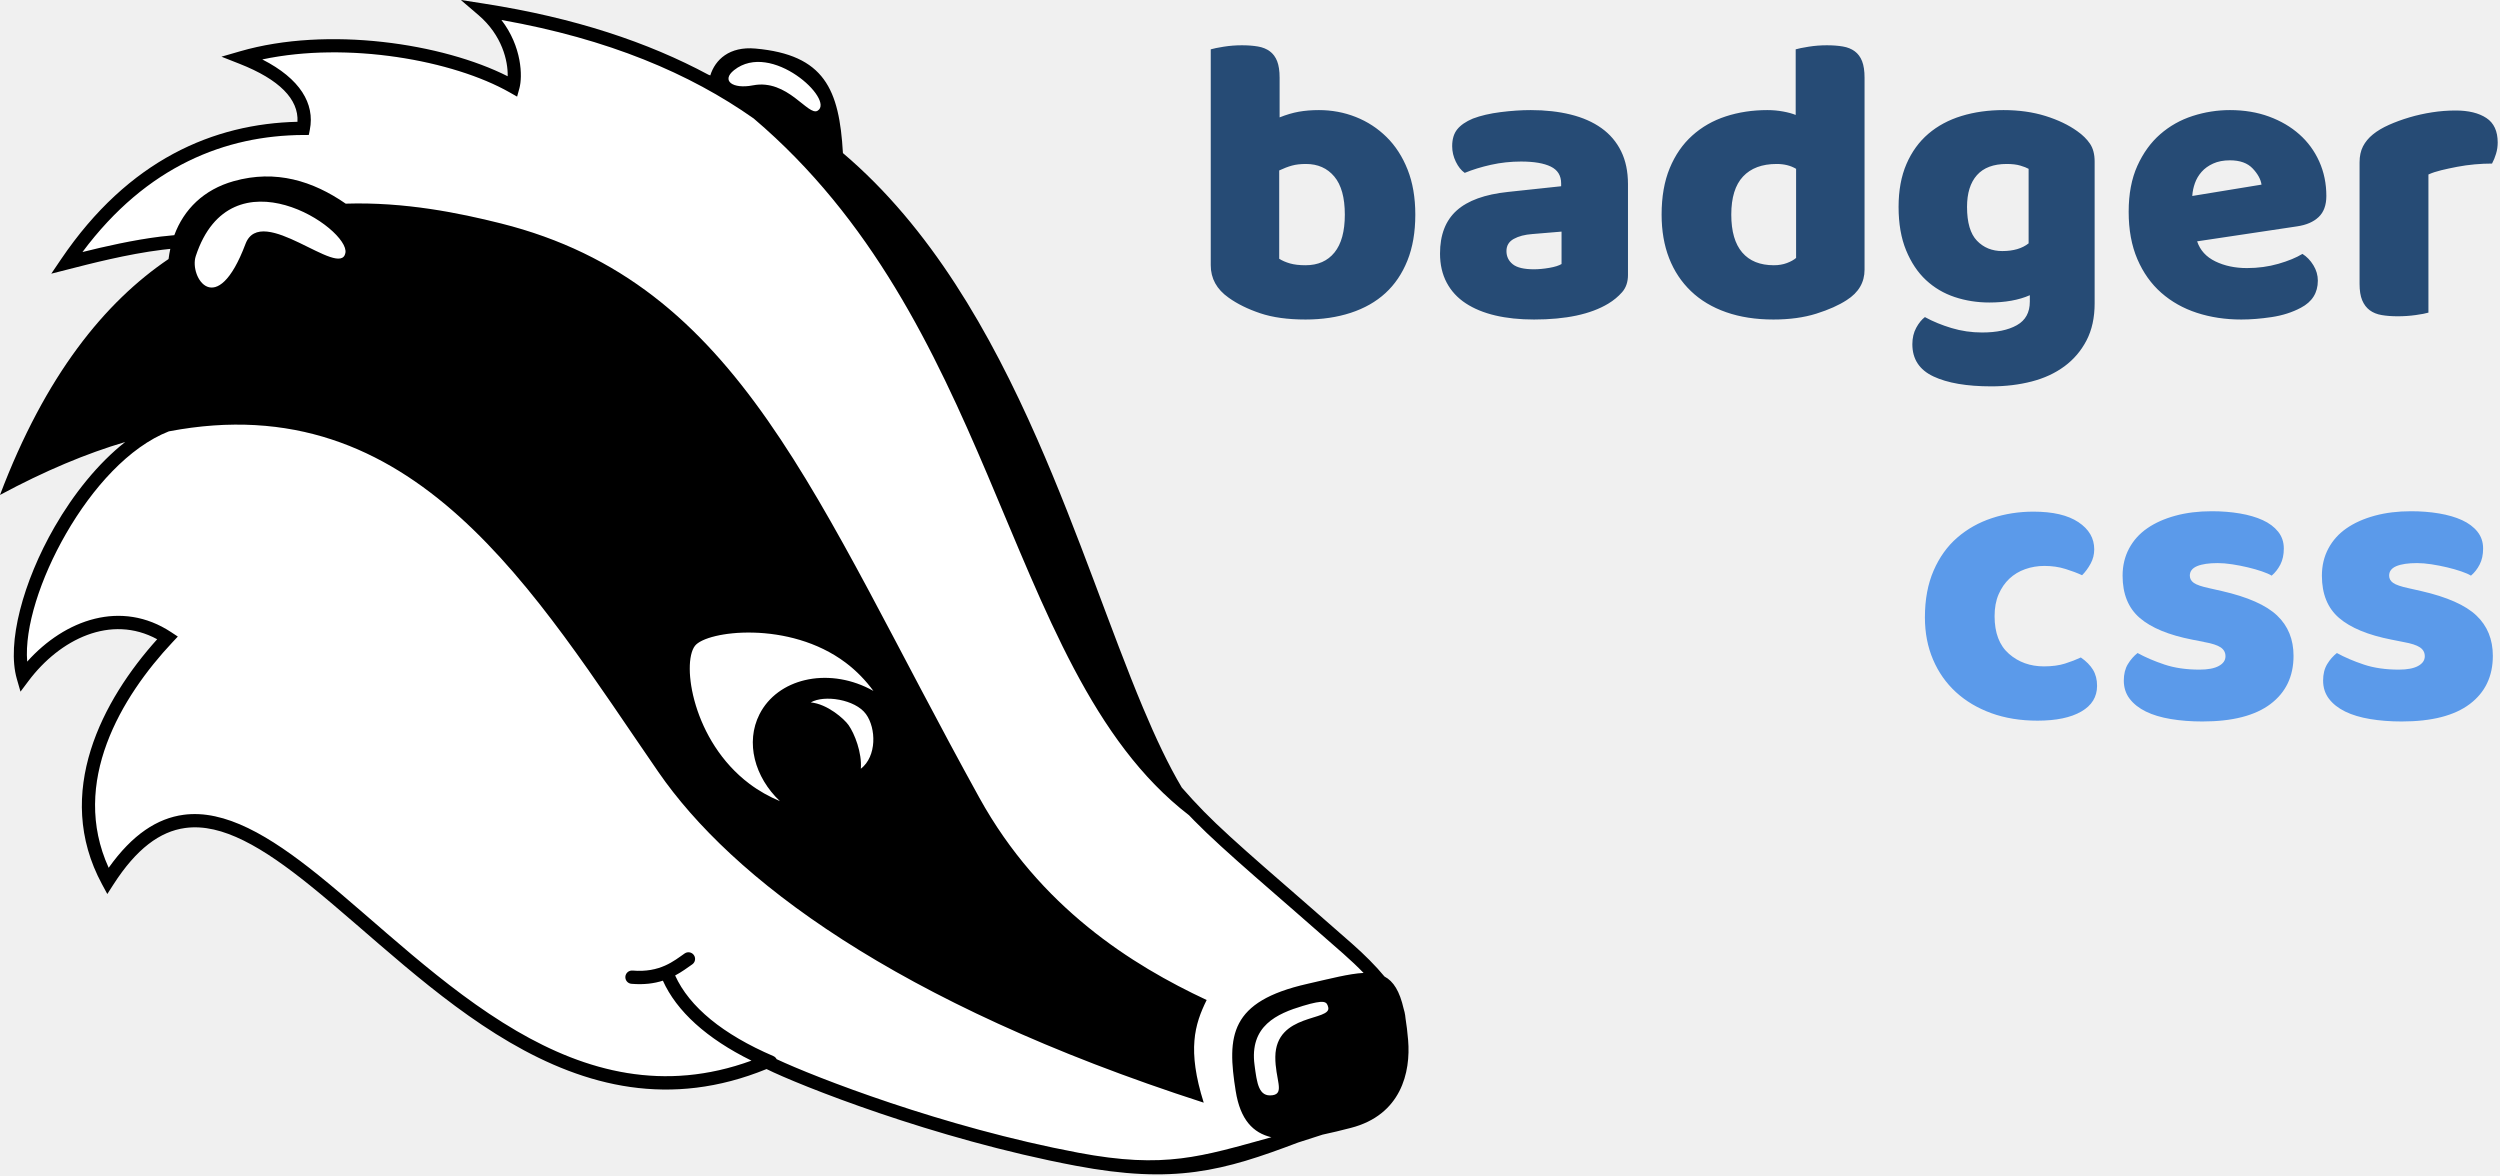
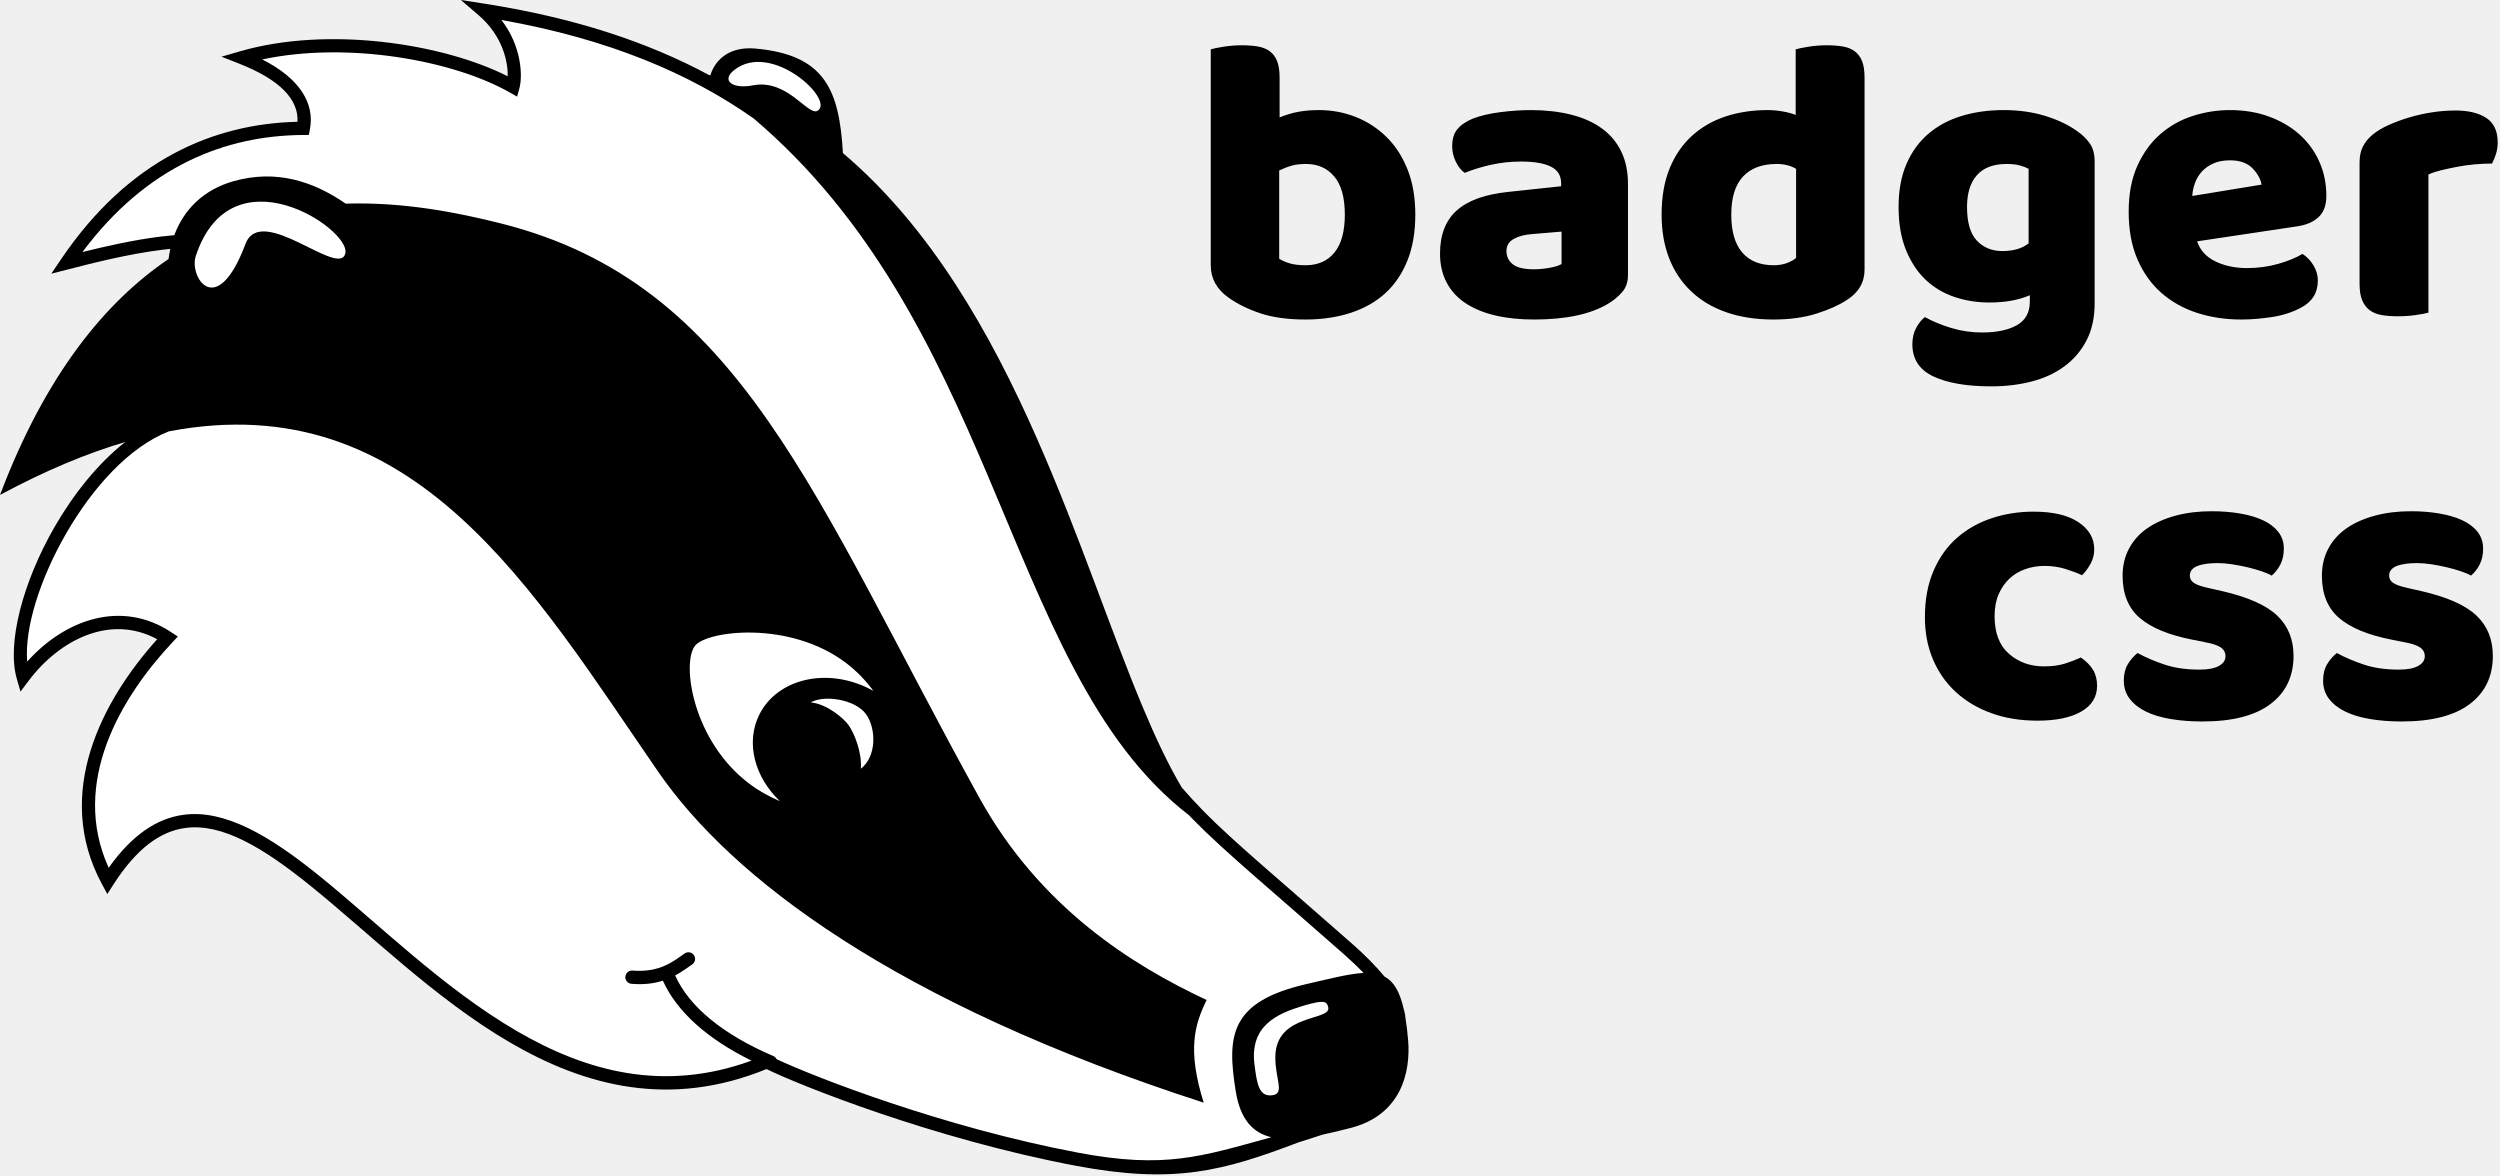
- <svg xmlns="http://www.w3.org/2000/svg" width="100%" height="100%" viewBox="0 0 717 337" version="1.1" xml:space="preserve" style="fill-rule:evenodd;clip-rule:evenodd;stroke-linejoin:round;stroke-miterlimit:2;">
+ <svg xmlns="http://www.w3.org/2000/svg" width="100%" height="100%" viewBox="0 0 717 337" version="1.1" xml:space="preserve" style="fill-rule:evenodd;clip-rule:evenodd;stroke-linejoin:round;stroke-miterlimit:2;" id="badger-css">
  <path id="white" d="M248.362,204.8C251.303,208.841 251.506,216.92 246.886,220.486C247.235,215.811 245.076,210.416 243.385,207.987C242.142,206.2 237.32,201.909 232.525,201.457C236.319,199.212 245.27,200.55 248.362,204.8ZM380.931,288.851C382.012,292.919 365.895,290.457 365.767,303.096C365.703,309.466 368.575,313.608 364.949,314.116C360.977,314.673 360.493,310.692 359.8,305.449C358.316,294.227 366.194,290.723 373.729,288.466C380.03,286.58 380.512,287.273 380.931,288.851ZM250.509,198.166C250.116,197.944 249.715,197.73 249.306,197.524C237.097,191.351 222.986,194.646 217.814,204.876C213.744,212.926 216.415,222.888 223.688,229.775C220.646,228.505 217.677,226.862 214.911,224.779C198.663,212.542 195.441,190.333 199.289,185.248C202.588,180.888 226.299,177.823 242.548,190.06C245.688,192.424 248.324,195.199 250.509,198.166ZM234.492,31.758C231.75,33.423 225.901,22.543 215.941,24.48C210.088,25.619 206.755,23.124 210.523,20.119C221.225,11.585 239.546,28.689 234.492,31.758ZM99.149,58.412C89.72,51.898 79.11,48.569 67.051,51.951C58.397,54.378 52.734,60.065 49.994,67.45C48.707,67.555 47.4,67.691 46.084,67.853C38.149,68.832 29.859,70.741 23.646,72.288C42.126,47.476 64.861,38.817 87.003,38.714L88.566,38.707L88.864,37.173C90.304,29.757 86.13,22.597 75.216,17.044C99.723,11.821 129.948,17.277 146.178,26.501L148.305,27.709L148.955,25.351C149.908,21.892 149.675,13.343 143.798,5.723C174.533,11.177 197.842,21.068 216.166,33.985C250.062,62.777 267.98,100.361 283.213,136.181C299.907,175.44 313.396,212.581 341.026,233.82C341.522,234.342 342.023,234.861 342.528,235.377C350.993,244.039 366.478,256.93 385.23,273.49C387.358,275.369 389.327,277.224 391.08,279.038C386.966,279.245 381.675,280.641 374.911,282.18C352.689,287.237 351.849,297.009 354.41,312.963C355.723,321.141 359.376,324.914 364.644,326.161C344.448,331.711 334.138,335.299 309.216,330.594C270.323,323.25 233.474,308.826 222.734,303.773C222.54,303.387 222.214,303.065 221.786,302.881C207.397,296.693 197.713,288.82 193.624,279.767C195.586,278.724 197.158,277.535 198.531,276.583C199.395,275.985 199.61,274.797 199.011,273.933C198.412,273.069 197.225,272.854 196.361,273.453C193.368,275.527 189.319,279.035 181.419,278.358C180.371,278.268 179.448,279.046 179.359,280.093C179.269,281.14 180.046,282.063 181.094,282.153C184.73,282.464 187.673,282.036 190.117,281.255C194.043,289.991 202.664,297.858 215.527,304.192C190.321,313.397 168.064,307.288 148.128,295.655C126.82,283.221 108.129,264.526 91.308,250.982C77.307,239.708 64.463,232.065 52.581,233.695C45.172,234.711 38.017,239.243 31.166,248.886C20.017,224.385 34.815,199.803 49.449,184.213L50.995,182.566L49.11,181.321C34.813,171.879 18.601,177.687 7.799,189.755C6.995,180.056 11.532,165.892 18.973,152.99C26.481,139.972 37,128.18 48.427,123.711C118.961,110.252 153.156,169.713 188.827,221.409C209.775,251.767 256.49,287.586 345.223,316.241C340.436,301.054 342.628,293.783 346.067,286.802C324.7,276.815 298.269,260.277 280.877,228.797C233.283,142.653 212.43,81.347 143.665,64.082C131.685,61.074 116.053,57.87 99.149,58.412ZM99.066,72.542C97.614,80.151 74.887,58.073 70.407,69.969C62.107,92.007 54.173,79.428 56.142,73.447C66.246,42.754 100.4,65.551 99.066,72.542Z" style="fill:white;" />
  <path id="black" d="M48.845,71.376C48.085,71.452 47.319,71.538 46.55,71.633C36.384,72.888 25.625,75.704 19.567,77.251L14.706,78.493L17.519,74.338C36.933,45.669 61.411,35.483 85.316,34.929C85.679,28.465 80.142,22.804 68.715,18.305L63.513,16.258L68.883,14.704C94.004,7.433 126.953,12.429 145.602,21.872C145.715,17.476 143.99,10.119 137.262,4.358L132.173,0L138.793,1.03C164.858,5.083 185.888,12.137 203.193,21.438C203.366,21.5 203.539,21.563 203.712,21.626C205.114,17.121 209.176,13.252 216.656,13.924C236.466,15.704 240.708,25.62 241.751,43.904C266.891,65.236 284.026,95.363 297.467,125.916C309.511,153.29 318.589,181.001 327.822,202.999C331.443,211.626 335.086,219.374 338.942,225.872C340.965,228.196 343.066,230.479 345.252,232.715C353.685,241.344 369.071,254.139 387.751,270.635C391.391,273.849 394.564,277.022 397.067,280.061C399.65,281.424 401.411,284.251 402.569,289.316C402.766,289.952 402.91,290.575 403,291.183C403.044,291.476 403.078,291.773 403.104,292.073C403.406,293.909 403.652,295.979 403.849,298.307C404.631,307.557 401.813,319.773 387.422,323.48C384.617,324.202 381.912,324.872 379.338,325.409C375.566,326.623 372.295,327.675 372.296,327.675C350.779,335.844 336.841,339.686 308.509,334.336C267.627,326.617 228.986,311.137 219.844,306.606C192.192,317.895 167.885,311.593 146.209,298.945C124.732,286.413 105.872,267.6 88.919,253.949C82.285,248.607 75.954,244.066 69.867,241.062C64.049,238.191 58.481,236.73 53.099,237.468C45.892,238.456 39.128,243.397 32.519,253.689L30.774,256.406L29.24,253.565C15.116,227.399 29.491,200.652 45.081,183.337C31.813,176.104 17.177,183.299 8.174,195.3L5.878,198.362L4.821,194.683C1.901,184.524 6.568,166.875 15.674,151.087C21.122,141.64 28.135,132.887 35.912,126.766C24.827,130.039 12.898,135.014 0,141.953C13.007,107.592 30.082,86.63 48.343,74.289C48.468,73.299 48.636,72.327 48.845,71.376ZM248.362,204.8C245.27,200.55 236.319,199.212 232.525,201.457C237.32,201.909 242.142,206.2 243.385,207.987C245.076,210.416 247.235,215.811 246.886,220.486C251.506,216.92 251.303,208.841 248.362,204.8ZM380.931,288.851C380.512,287.273 380.03,286.58 373.729,288.466C366.194,290.723 358.316,294.227 359.8,305.449C360.493,310.692 360.977,314.673 364.949,314.116C368.575,313.608 365.703,309.466 365.767,303.096C365.895,290.457 382.012,292.919 380.931,288.851ZM250.509,198.166C248.324,195.199 245.688,192.424 242.548,190.06C226.299,177.823 202.588,180.888 199.289,185.248C195.441,190.333 198.663,212.542 214.911,224.779C217.677,226.862 220.646,228.505 223.688,229.775C216.415,222.888 213.744,212.926 217.814,204.876C222.986,194.646 237.097,191.351 249.306,197.524C249.715,197.73 250.116,197.944 250.509,198.166ZM234.492,31.758C239.546,28.689 221.225,11.585 210.523,20.119C206.755,23.124 210.088,25.619 215.941,24.48C225.901,22.543 231.75,33.423 234.492,31.758ZM99.149,58.412C116.053,57.87 131.685,61.074 143.665,64.082C212.43,81.347 233.283,142.653 280.877,228.797C298.269,260.277 324.7,276.815 346.067,286.802C342.628,293.783 340.436,301.054 345.223,316.241C256.49,287.586 209.775,251.767 188.827,221.409C153.156,169.713 118.961,110.252 48.427,123.711C37,128.18 26.481,139.972 18.973,152.99C11.532,165.892 6.995,180.056 7.799,189.755C18.601,177.687 34.813,171.879 49.11,181.321L50.995,182.566L49.449,184.213C34.815,199.803 20.017,224.385 31.166,248.886C38.017,239.243 45.172,234.711 52.581,233.695C64.463,232.065 77.307,239.708 91.308,250.982C108.129,264.526 126.82,283.221 148.128,295.655C168.064,307.288 190.321,313.397 215.527,304.192C202.664,297.858 194.043,289.991 190.117,281.255C187.673,282.036 184.73,282.464 181.094,282.153C180.046,282.063 179.269,281.14 179.359,280.093C179.448,279.046 180.371,278.268 181.419,278.358C189.319,279.035 193.368,275.527 196.361,273.453C197.225,272.854 198.412,273.069 199.011,273.933C199.61,274.797 199.395,275.985 198.531,276.583C197.158,277.535 195.586,278.724 193.624,279.767C197.713,288.82 207.397,296.693 221.786,302.881C222.214,303.065 222.54,303.387 222.734,303.773C233.474,308.826 270.323,323.25 309.216,330.594C334.138,335.299 344.448,331.711 364.644,326.161C359.376,324.914 355.723,321.141 354.41,312.963C351.849,297.009 352.689,287.237 374.911,282.18C381.675,280.641 386.966,279.245 391.08,279.038C389.327,277.224 387.358,275.369 385.23,273.49C366.478,256.93 350.993,244.039 342.528,235.377C342.023,234.861 341.522,234.342 341.026,233.82C313.396,212.581 299.907,175.44 283.213,136.181C267.98,100.361 250.062,62.777 216.166,33.985C197.842,21.068 174.533,11.177 143.798,5.723C149.675,13.343 149.908,21.892 148.955,25.351L148.305,27.709L146.178,26.501C129.948,17.277 99.723,11.821 75.216,17.044C86.13,22.597 90.304,29.757 88.864,37.173L88.566,38.707L87.003,38.714C64.861,38.817 42.126,47.476 23.646,72.288C29.859,70.741 38.149,68.832 46.084,67.853C47.4,67.691 48.707,67.555 49.994,67.45C52.734,60.065 58.397,54.378 67.051,51.951C79.11,48.569 89.72,51.898 99.149,58.412ZM99.066,72.542C100.4,65.551 66.246,42.754 56.142,73.447C54.173,79.428 62.107,92.007 70.407,69.969C74.887,58.073 97.614,80.151 99.066,72.542Z" />
-   <path id="badger" d="M347.242,14.148C348.016,13.915 349.256,13.664 350.96,13.392C352.664,13.121 354.406,12.986 356.188,12.986C357.892,12.986 359.421,13.102 360.777,13.334C362.132,13.567 363.274,14.031 364.204,14.729C365.133,15.426 365.83,16.374 366.295,17.575C366.76,18.775 366.992,20.344 366.992,22.28L366.992,33.666C368.928,32.891 370.768,32.349 372.511,32.039C374.253,31.729 376.17,31.574 378.261,31.574C381.979,31.574 385.503,32.233 388.834,33.549C392.164,34.866 395.107,36.783 397.663,39.3C400.219,41.817 402.233,44.935 403.704,48.653C405.176,52.37 405.912,56.669 405.912,61.548C405.912,66.583 405.157,70.978 403.646,74.735C402.136,78.491 400.025,81.608 397.315,84.087C394.604,86.565 391.293,88.444 387.381,89.722C383.47,90.999 379.152,91.638 374.428,91.638C369.316,91.638 364.978,91.038 361.416,89.838C357.853,88.637 354.832,87.146 352.354,85.365C348.946,82.964 347.242,79.866 347.242,76.071L347.242,14.148ZM374.428,76.071C377.99,76.071 380.759,74.851 382.734,72.411C384.709,69.971 385.697,66.35 385.697,61.548C385.697,56.669 384.69,53.029 382.676,50.628C380.662,48.227 377.952,47.026 374.544,47.026C372.995,47.026 371.659,47.181 370.536,47.491C369.413,47.801 368.193,48.265 366.876,48.885L366.876,74.212C367.728,74.754 368.754,75.199 369.955,75.548C371.155,75.896 372.646,76.071 374.428,76.071ZM439.023,31.574C443.205,31.574 447.02,32 450.466,32.852C453.913,33.704 456.856,35.002 459.296,36.744C461.735,38.487 463.614,40.694 464.93,43.366C466.247,46.039 466.905,49.195 466.905,52.835L466.905,78.859C466.905,80.873 466.344,82.518 465.221,83.796C464.098,85.074 462.762,86.178 461.213,87.108C456.178,90.128 449.091,91.638 439.952,91.638C435.847,91.638 432.149,91.251 428.857,90.477C425.565,89.702 422.738,88.54 420.376,86.991C418.014,85.442 416.194,83.467 414.916,81.066C413.638,78.665 412.999,75.877 412.999,72.701C412.999,67.357 414.586,63.252 417.762,60.387C420.938,57.521 425.856,55.739 432.517,55.042L447.736,53.416L447.736,52.603C447.736,50.356 446.748,48.749 444.773,47.781C442.798,46.813 439.952,46.329 436.234,46.329C433.291,46.329 430.425,46.639 427.637,47.258C424.849,47.878 422.332,48.653 420.086,49.582C419.079,48.885 418.227,47.82 417.53,46.387C416.833,44.954 416.484,43.463 416.484,41.914C416.484,39.9 416.968,38.293 417.936,37.093C418.904,35.892 420.395,34.866 422.409,34.014C424.655,33.162 427.308,32.542 430.367,32.155C433.427,31.768 436.312,31.574 439.023,31.574ZM439.952,77.232C441.269,77.232 442.721,77.097 444.309,76.826C445.896,76.555 447.078,76.187 447.852,75.722L447.852,66.428L439.487,67.125C437.319,67.28 435.537,67.744 434.143,68.519C432.749,69.294 432.052,70.455 432.052,72.004C432.052,73.553 432.652,74.812 433.853,75.78C435.053,76.748 437.086,77.232 439.952,77.232ZM476.548,61.548C476.548,56.436 477.323,52.002 478.872,48.246C480.421,44.489 482.57,41.372 485.32,38.894C488.069,36.415 491.283,34.576 494.962,33.375C498.641,32.175 502.611,31.574 506.871,31.574C508.42,31.574 509.93,31.71 511.402,31.981C512.873,32.252 514.074,32.581 515.003,32.968L515.003,14.148C515.778,13.915 517.017,13.664 518.721,13.392C520.425,13.121 522.167,12.986 523.949,12.986C525.653,12.986 527.182,13.102 528.538,13.334C529.893,13.567 531.036,14.031 531.965,14.729C532.895,15.426 533.592,16.374 534.056,17.575C534.521,18.775 534.753,20.344 534.753,22.28L534.753,77.349C534.753,80.989 533.049,83.893 529.642,86.062C527.395,87.533 524.491,88.831 520.928,89.954C517.365,91.077 513.26,91.638 508.613,91.638C503.579,91.638 499.067,90.941 495.079,89.547C491.09,88.153 487.721,86.139 484.971,83.506C482.222,80.873 480.13,77.716 478.697,74.037C477.265,70.358 476.548,66.195 476.548,61.548ZM509.543,47.026C505.36,47.026 502.146,48.227 499.9,50.628C497.654,53.029 496.531,56.669 496.531,61.548C496.531,66.35 497.576,69.971 499.668,72.411C501.759,74.851 504.779,76.071 508.73,76.071C510.124,76.071 511.382,75.858 512.505,75.432C513.628,75.006 514.5,74.522 515.119,73.979L515.119,48.42C513.57,47.491 511.711,47.026 509.543,47.026ZM574.603,31.574C579.017,31.574 583.025,32.136 586.627,33.259C590.228,34.382 593.268,35.834 595.747,37.616C597.296,38.7 598.516,39.9 599.407,41.217C600.297,42.534 600.743,44.238 600.743,46.329L600.743,86.991C600.743,91.096 599.968,94.64 598.419,97.622C596.87,100.604 594.759,103.082 592.087,105.057C589.415,107.032 586.278,108.484 582.677,109.414C579.075,110.343 575.222,110.808 571.117,110.808C564.069,110.808 558.531,109.859 554.504,107.961C550.476,106.064 548.462,102.985 548.462,98.725C548.462,96.944 548.83,95.376 549.566,94.02C550.302,92.665 551.135,91.638 552.064,90.941C554.31,92.181 556.847,93.226 559.674,94.078C562.501,94.93 565.424,95.356 568.445,95.356C572.627,95.356 575.958,94.659 578.436,93.265C580.915,91.871 582.154,89.625 582.154,86.527L582.154,84.668C578.979,86.062 575.106,86.759 570.536,86.759C567.051,86.759 563.74,86.236 560.603,85.191C557.466,84.145 554.717,82.518 552.354,80.311C549.992,78.104 548.095,75.257 546.662,71.772C545.229,68.287 544.512,64.143 544.512,59.341C544.512,54.616 545.268,50.511 546.778,47.026C548.288,43.541 550.379,40.656 553.051,38.371C555.724,36.086 558.899,34.382 562.578,33.259C566.257,32.136 570.265,31.574 574.603,31.574ZM581.806,48.42C581.263,48.11 580.47,47.801 579.424,47.491C578.378,47.181 577.081,47.026 575.532,47.026C571.737,47.026 568.89,48.091 566.993,50.221C565.095,52.351 564.146,55.391 564.146,59.341C564.146,63.833 565.095,67.067 566.993,69.042C568.89,71.017 571.311,72.004 574.254,72.004C577.43,72.004 579.947,71.269 581.806,69.797L581.806,48.42ZM642.799,91.638C638.229,91.638 633.989,90.999 630.078,89.722C626.166,88.444 622.758,86.527 619.854,83.971C616.949,81.415 614.665,78.201 612.999,74.328C611.334,70.455 610.502,65.924 610.502,60.735C610.502,55.623 611.334,51.228 612.999,47.549C614.665,43.87 616.853,40.849 619.563,38.487C622.274,36.125 625.372,34.382 628.858,33.259C632.343,32.136 635.906,31.574 639.546,31.574C643.651,31.574 647.388,32.194 650.757,33.433C654.126,34.672 657.031,36.376 659.471,38.545C661.91,40.714 663.808,43.308 665.163,46.329C666.519,49.35 667.197,52.641 667.197,56.204C667.197,58.837 666.461,60.851 664.989,62.245C663.518,63.64 661.465,64.53 658.832,64.917L630.136,69.216C630.988,71.772 632.73,73.689 635.364,74.967C637.997,76.245 641.018,76.884 644.426,76.884C647.601,76.884 650.602,76.477 653.429,75.664C656.256,74.851 658.561,73.902 660.342,72.818C661.581,73.592 662.627,74.676 663.479,76.071C664.331,77.465 664.757,78.936 664.757,80.485C664.757,83.971 663.13,86.565 659.877,88.269C657.399,89.586 654.611,90.477 651.512,90.941C648.414,91.406 645.51,91.638 642.799,91.638ZM639.546,45.98C637.687,45.98 636.08,46.29 634.725,46.91C633.369,47.529 632.266,48.323 631.414,49.292C630.562,50.26 629.923,51.344 629.497,52.545C629.071,53.745 628.819,54.965 628.742,56.204L648.608,52.951C648.376,51.402 647.524,49.853 646.052,48.304C644.581,46.755 642.412,45.98 639.546,45.98ZM696.473,89.663C695.699,89.896 694.479,90.128 692.814,90.36C691.149,90.593 689.425,90.709 687.644,90.709C685.94,90.709 684.41,90.593 683.055,90.36C681.699,90.128 680.557,89.663 679.628,88.966C678.698,88.269 677.982,87.321 677.478,86.12C676.975,84.919 676.723,83.351 676.723,81.415L676.723,46.561C676.723,44.78 677.052,43.25 677.711,41.972C678.369,40.694 679.318,39.552 680.557,38.545C681.796,37.538 683.326,36.628 685.146,35.815C686.966,35.002 688.922,34.285 691.013,33.666C693.104,33.046 695.273,32.562 697.519,32.213C699.765,31.865 702.011,31.691 704.257,31.691C707.975,31.691 710.918,32.407 713.087,33.84C715.256,35.273 716.34,37.616 716.34,40.869C716.34,41.953 716.185,43.018 715.875,44.063C715.565,45.109 715.178,46.058 714.713,46.91C713.087,46.91 711.422,46.987 709.718,47.142C708.014,47.297 706.349,47.529 704.722,47.839C703.096,48.149 701.566,48.478 700.133,48.827C698.7,49.175 697.48,49.582 696.473,50.047L696.473,89.663Z" fill="#264B75" />
-   <path class="css" d="M586.337,162.306C584.4,162.306 582.561,162.616 580.818,163.236C579.075,163.855 577.565,164.765 576.287,165.966C575.009,167.166 573.983,168.657 573.208,170.439C572.434,172.22 572.047,174.311 572.047,176.712C572.047,181.514 573.421,185.116 576.171,187.517C578.92,189.918 582.27,191.119 586.22,191.119C588.544,191.119 590.558,190.847 592.262,190.305C593.966,189.763 595.476,189.182 596.793,188.563C598.342,189.647 599.503,190.828 600.278,192.106C601.052,193.384 601.44,194.914 601.44,196.695C601.44,199.871 599.929,202.33 596.909,204.072C593.888,205.815 589.706,206.686 584.361,206.686C579.482,206.686 575.067,205.97 571.117,204.537C567.167,203.104 563.779,201.09 560.952,198.496C558.125,195.901 555.937,192.784 554.388,189.143C552.838,185.503 552.064,181.476 552.064,177.061C552.064,171.949 552.897,167.476 554.562,163.642C556.227,159.809 558.492,156.652 561.358,154.174C564.224,151.695 567.535,149.837 571.291,148.597C575.048,147.358 579.017,146.738 583.2,146.738C588.776,146.738 593.075,147.745 596.095,149.759C599.116,151.773 600.626,154.367 600.626,157.543C600.626,159.015 600.278,160.389 599.581,161.667C598.884,162.945 598.071,164.049 597.141,164.978C595.824,164.359 594.237,163.759 592.378,163.178C590.519,162.597 588.505,162.306 586.337,162.306ZM657.786,188.098C657.786,193.984 655.579,198.593 651.164,201.923C646.749,205.254 640.243,206.919 631.646,206.919C628.393,206.919 625.372,206.686 622.584,206.222C619.796,205.757 617.414,205.041 615.439,204.072C613.464,203.104 611.915,201.884 610.792,200.413C609.669,198.941 609.107,197.199 609.107,195.185C609.107,193.326 609.495,191.758 610.269,190.48C611.044,189.202 611.973,188.137 613.057,187.285C615.304,188.524 617.879,189.628 620.783,190.596C623.688,191.564 627.038,192.048 630.833,192.048C633.234,192.048 635.073,191.699 636.351,191.002C637.629,190.305 638.268,189.376 638.268,188.214C638.268,187.13 637.803,186.278 636.874,185.658C635.945,185.039 634.396,184.535 632.227,184.148L628.742,183.451C622.003,182.134 616.988,180.062 613.696,177.235C610.405,174.408 608.759,170.361 608.759,165.095C608.759,162.229 609.379,159.634 610.618,157.311C611.857,154.987 613.6,153.051 615.846,151.502C618.092,149.953 620.783,148.752 623.92,147.9C627.057,147.048 630.523,146.622 634.318,146.622C637.184,146.622 639.875,146.835 642.392,147.261C644.91,147.687 647.098,148.326 648.957,149.178C650.815,150.03 652.287,151.134 653.371,152.489C654.456,153.845 654.998,155.452 654.998,157.311C654.998,159.092 654.669,160.622 654.01,161.9C653.352,163.178 652.519,164.243 651.512,165.095C650.893,164.707 649.963,164.301 648.724,163.875C647.485,163.449 646.13,163.061 644.658,162.713C643.186,162.364 641.695,162.074 640.185,161.842C638.675,161.609 637.3,161.493 636.061,161.493C633.505,161.493 631.53,161.784 630.136,162.364C628.742,162.945 628.044,163.855 628.044,165.095C628.044,165.947 628.432,166.644 629.206,167.186C629.981,167.728 631.452,168.231 633.621,168.696L637.223,169.509C644.658,171.213 649.944,173.556 653.081,176.538C656.218,179.52 657.786,183.373 657.786,188.098ZM714.946,188.098C714.946,193.984 712.738,198.593 708.324,201.923C703.909,205.254 697.403,206.919 688.806,206.919C685.553,206.919 682.532,206.686 679.744,206.222C676.955,205.757 674.574,205.041 672.599,204.072C670.624,203.104 669.075,201.884 667.952,200.413C666.829,198.941 666.267,197.199 666.267,195.185C666.267,193.326 666.654,191.758 667.429,190.48C668.203,189.202 669.133,188.137 670.217,187.285C672.463,188.524 675.039,189.628 677.943,190.596C680.847,191.564 684.197,192.048 687.992,192.048C690.393,192.048 692.233,191.699 693.511,191.002C694.789,190.305 695.428,189.376 695.428,188.214C695.428,187.13 694.963,186.278 694.034,185.658C693.104,185.039 691.555,184.535 689.387,184.148L685.901,183.451C679.163,182.134 674.148,180.062 670.856,177.235C667.564,174.408 665.919,170.361 665.919,165.095C665.919,162.229 666.538,159.634 667.777,157.311C669.017,154.987 670.759,153.051 673.005,151.502C675.252,149.953 677.943,148.752 681.08,147.9C684.217,147.048 687.683,146.622 691.478,146.622C694.343,146.622 697.035,146.835 699.552,147.261C702.069,147.687 704.257,148.326 706.116,149.178C707.975,150.03 709.447,151.134 710.531,152.489C711.615,153.845 712.157,155.452 712.157,157.311C712.157,159.092 711.828,160.622 711.17,161.9C710.512,163.178 709.679,164.243 708.672,165.095C708.053,164.707 707.123,164.301 705.884,163.875C704.645,163.449 703.289,163.061 701.818,162.713C700.346,162.364 698.855,162.074 697.345,161.842C695.834,161.609 694.46,161.493 693.22,161.493C690.665,161.493 688.689,161.784 687.295,162.364C685.901,162.945 685.204,163.855 685.204,165.095C685.204,165.947 685.591,166.644 686.366,167.186C687.14,167.728 688.612,168.231 690.781,168.696L694.382,169.509C701.818,171.213 707.104,173.556 710.241,176.538C713.377,179.52 714.946,183.373 714.946,188.098Z" fill="#5B9AEA" />
+   <path class="badger" d="M347.242,14.148C348.016,13.915 349.256,13.664 350.96,13.392C352.664,13.121 354.406,12.986 356.188,12.986C357.892,12.986 359.421,13.102 360.777,13.334C362.132,13.567 363.274,14.031 364.204,14.729C365.133,15.426 365.83,16.374 366.295,17.575C366.76,18.775 366.992,20.344 366.992,22.28L366.992,33.666C368.928,32.891 370.768,32.349 372.511,32.039C374.253,31.729 376.17,31.574 378.261,31.574C381.979,31.574 385.503,32.233 388.834,33.549C392.164,34.866 395.107,36.783 397.663,39.3C400.219,41.817 402.233,44.935 403.704,48.653C405.176,52.37 405.912,56.669 405.912,61.548C405.912,66.583 405.157,70.978 403.646,74.735C402.136,78.491 400.025,81.608 397.315,84.087C394.604,86.565 391.293,88.444 387.381,89.722C383.47,90.999 379.152,91.638 374.428,91.638C369.316,91.638 364.978,91.038 361.416,89.838C357.853,88.637 354.832,87.146 352.354,85.365C348.946,82.964 347.242,79.866 347.242,76.071L347.242,14.148ZM374.428,76.071C377.99,76.071 380.759,74.851 382.734,72.411C384.709,69.971 385.697,66.35 385.697,61.548C385.697,56.669 384.69,53.029 382.676,50.628C380.662,48.227 377.952,47.026 374.544,47.026C372.995,47.026 371.659,47.181 370.536,47.491C369.413,47.801 368.193,48.265 366.876,48.885L366.876,74.212C367.728,74.754 368.754,75.199 369.955,75.548C371.155,75.896 372.646,76.071 374.428,76.071ZM439.023,31.574C443.205,31.574 447.02,32 450.466,32.852C453.913,33.704 456.856,35.002 459.296,36.744C461.735,38.487 463.614,40.694 464.93,43.366C466.247,46.039 466.905,49.195 466.905,52.835L466.905,78.859C466.905,80.873 466.344,82.518 465.221,83.796C464.098,85.074 462.762,86.178 461.213,87.108C456.178,90.128 449.091,91.638 439.952,91.638C435.847,91.638 432.149,91.251 428.857,90.477C425.565,89.702 422.738,88.54 420.376,86.991C418.014,85.442 416.194,83.467 414.916,81.066C413.638,78.665 412.999,75.877 412.999,72.701C412.999,67.357 414.586,63.252 417.762,60.387C420.938,57.521 425.856,55.739 432.517,55.042L447.736,53.416L447.736,52.603C447.736,50.356 446.748,48.749 444.773,47.781C442.798,46.813 439.952,46.329 436.234,46.329C433.291,46.329 430.425,46.639 427.637,47.258C424.849,47.878 422.332,48.653 420.086,49.582C419.079,48.885 418.227,47.82 417.53,46.387C416.833,44.954 416.484,43.463 416.484,41.914C416.484,39.9 416.968,38.293 417.936,37.093C418.904,35.892 420.395,34.866 422.409,34.014C424.655,33.162 427.308,32.542 430.367,32.155C433.427,31.768 436.312,31.574 439.023,31.574ZM439.952,77.232C441.269,77.232 442.721,77.097 444.309,76.826C445.896,76.555 447.078,76.187 447.852,75.722L447.852,66.428L439.487,67.125C437.319,67.28 435.537,67.744 434.143,68.519C432.749,69.294 432.052,70.455 432.052,72.004C432.052,73.553 432.652,74.812 433.853,75.78C435.053,76.748 437.086,77.232 439.952,77.232ZM476.548,61.548C476.548,56.436 477.323,52.002 478.872,48.246C480.421,44.489 482.57,41.372 485.32,38.894C488.069,36.415 491.283,34.576 494.962,33.375C498.641,32.175 502.611,31.574 506.871,31.574C508.42,31.574 509.93,31.71 511.402,31.981C512.873,32.252 514.074,32.581 515.003,32.968L515.003,14.148C515.778,13.915 517.017,13.664 518.721,13.392C520.425,13.121 522.167,12.986 523.949,12.986C525.653,12.986 527.182,13.102 528.538,13.334C529.893,13.567 531.036,14.031 531.965,14.729C532.895,15.426 533.592,16.374 534.056,17.575C534.521,18.775 534.753,20.344 534.753,22.28L534.753,77.349C534.753,80.989 533.049,83.893 529.642,86.062C527.395,87.533 524.491,88.831 520.928,89.954C517.365,91.077 513.26,91.638 508.613,91.638C503.579,91.638 499.067,90.941 495.079,89.547C491.09,88.153 487.721,86.139 484.971,83.506C482.222,80.873 480.13,77.716 478.697,74.037C477.265,70.358 476.548,66.195 476.548,61.548ZM509.543,47.026C505.36,47.026 502.146,48.227 499.9,50.628C497.654,53.029 496.531,56.669 496.531,61.548C496.531,66.35 497.576,69.971 499.668,72.411C501.759,74.851 504.779,76.071 508.73,76.071C510.124,76.071 511.382,75.858 512.505,75.432C513.628,75.006 514.5,74.522 515.119,73.979L515.119,48.42C513.57,47.491 511.711,47.026 509.543,47.026ZM574.603,31.574C579.017,31.574 583.025,32.136 586.627,33.259C590.228,34.382 593.268,35.834 595.747,37.616C597.296,38.7 598.516,39.9 599.407,41.217C600.297,42.534 600.743,44.238 600.743,46.329L600.743,86.991C600.743,91.096 599.968,94.64 598.419,97.622C596.87,100.604 594.759,103.082 592.087,105.057C589.415,107.032 586.278,108.484 582.677,109.414C579.075,110.343 575.222,110.808 571.117,110.808C564.069,110.808 558.531,109.859 554.504,107.961C550.476,106.064 548.462,102.985 548.462,98.725C548.462,96.944 548.83,95.376 549.566,94.02C550.302,92.665 551.135,91.638 552.064,90.941C554.31,92.181 556.847,93.226 559.674,94.078C562.501,94.93 565.424,95.356 568.445,95.356C572.627,95.356 575.958,94.659 578.436,93.265C580.915,91.871 582.154,89.625 582.154,86.527L582.154,84.668C578.979,86.062 575.106,86.759 570.536,86.759C567.051,86.759 563.74,86.236 560.603,85.191C557.466,84.145 554.717,82.518 552.354,80.311C549.992,78.104 548.095,75.257 546.662,71.772C545.229,68.287 544.512,64.143 544.512,59.341C544.512,54.616 545.268,50.511 546.778,47.026C548.288,43.541 550.379,40.656 553.051,38.371C555.724,36.086 558.899,34.382 562.578,33.259C566.257,32.136 570.265,31.574 574.603,31.574ZM581.806,48.42C581.263,48.11 580.47,47.801 579.424,47.491C578.378,47.181 577.081,47.026 575.532,47.026C571.737,47.026 568.89,48.091 566.993,50.221C565.095,52.351 564.146,55.391 564.146,59.341C564.146,63.833 565.095,67.067 566.993,69.042C568.89,71.017 571.311,72.004 574.254,72.004C577.43,72.004 579.947,71.269 581.806,69.797L581.806,48.42ZM642.799,91.638C638.229,91.638 633.989,90.999 630.078,89.722C626.166,88.444 622.758,86.527 619.854,83.971C616.949,81.415 614.665,78.201 612.999,74.328C611.334,70.455 610.502,65.924 610.502,60.735C610.502,55.623 611.334,51.228 612.999,47.549C614.665,43.87 616.853,40.849 619.563,38.487C622.274,36.125 625.372,34.382 628.858,33.259C632.343,32.136 635.906,31.574 639.546,31.574C643.651,31.574 647.388,32.194 650.757,33.433C654.126,34.672 657.031,36.376 659.471,38.545C661.91,40.714 663.808,43.308 665.163,46.329C666.519,49.35 667.197,52.641 667.197,56.204C667.197,58.837 666.461,60.851 664.989,62.245C663.518,63.64 661.465,64.53 658.832,64.917L630.136,69.216C630.988,71.772 632.73,73.689 635.364,74.967C637.997,76.245 641.018,76.884 644.426,76.884C647.601,76.884 650.602,76.477 653.429,75.664C656.256,74.851 658.561,73.902 660.342,72.818C661.581,73.592 662.627,74.676 663.479,76.071C664.331,77.465 664.757,78.936 664.757,80.485C664.757,83.971 663.13,86.565 659.877,88.269C657.399,89.586 654.611,90.477 651.512,90.941C648.414,91.406 645.51,91.638 642.799,91.638ZM639.546,45.98C637.687,45.98 636.08,46.29 634.725,46.91C633.369,47.529 632.266,48.323 631.414,49.292C630.562,50.26 629.923,51.344 629.497,52.545C629.071,53.745 628.819,54.965 628.742,56.204L648.608,52.951C648.376,51.402 647.524,49.853 646.052,48.304C644.581,46.755 642.412,45.98 639.546,45.98ZM696.473,89.663C695.699,89.896 694.479,90.128 692.814,90.36C691.149,90.593 689.425,90.709 687.644,90.709C685.94,90.709 684.41,90.593 683.055,90.36C681.699,90.128 680.557,89.663 679.628,88.966C678.698,88.269 677.982,87.321 677.478,86.12C676.975,84.919 676.723,83.351 676.723,81.415L676.723,46.561C676.723,44.78 677.052,43.25 677.711,41.972C678.369,40.694 679.318,39.552 680.557,38.545C681.796,37.538 683.326,36.628 685.146,35.815C686.966,35.002 688.922,34.285 691.013,33.666C693.104,33.046 695.273,32.562 697.519,32.213C699.765,31.865 702.011,31.691 704.257,31.691C707.975,31.691 710.918,32.407 713.087,33.84C715.256,35.273 716.34,37.616 716.34,40.869C716.34,41.953 716.185,43.018 715.875,44.063C715.565,45.109 715.178,46.058 714.713,46.91C713.087,46.91 711.422,46.987 709.718,47.142C708.014,47.297 706.349,47.529 704.722,47.839C703.096,48.149 701.566,48.478 700.133,48.827C698.7,49.175 697.48,49.582 696.473,50.047L696.473,89.663Z" />
+   <path class="css" d="M586.337,162.306C584.4,162.306 582.561,162.616 580.818,163.236C579.075,163.855 577.565,164.765 576.287,165.966C575.009,167.166 573.983,168.657 573.208,170.439C572.434,172.22 572.047,174.311 572.047,176.712C572.047,181.514 573.421,185.116 576.171,187.517C578.92,189.918 582.27,191.119 586.22,191.119C588.544,191.119 590.558,190.847 592.262,190.305C593.966,189.763 595.476,189.182 596.793,188.563C598.342,189.647 599.503,190.828 600.278,192.106C601.052,193.384 601.44,194.914 601.44,196.695C601.44,199.871 599.929,202.33 596.909,204.072C593.888,205.815 589.706,206.686 584.361,206.686C579.482,206.686 575.067,205.97 571.117,204.537C567.167,203.104 563.779,201.09 560.952,198.496C558.125,195.901 555.937,192.784 554.388,189.143C552.838,185.503 552.064,181.476 552.064,177.061C552.064,171.949 552.897,167.476 554.562,163.642C556.227,159.809 558.492,156.652 561.358,154.174C564.224,151.695 567.535,149.837 571.291,148.597C575.048,147.358 579.017,146.738 583.2,146.738C588.776,146.738 593.075,147.745 596.095,149.759C599.116,151.773 600.626,154.367 600.626,157.543C600.626,159.015 600.278,160.389 599.581,161.667C598.884,162.945 598.071,164.049 597.141,164.978C595.824,164.359 594.237,163.759 592.378,163.178C590.519,162.597 588.505,162.306 586.337,162.306ZM657.786,188.098C657.786,193.984 655.579,198.593 651.164,201.923C646.749,205.254 640.243,206.919 631.646,206.919C628.393,206.919 625.372,206.686 622.584,206.222C619.796,205.757 617.414,205.041 615.439,204.072C613.464,203.104 611.915,201.884 610.792,200.413C609.669,198.941 609.107,197.199 609.107,195.185C609.107,193.326 609.495,191.758 610.269,190.48C611.044,189.202 611.973,188.137 613.057,187.285C615.304,188.524 617.879,189.628 620.783,190.596C623.688,191.564 627.038,192.048 630.833,192.048C633.234,192.048 635.073,191.699 636.351,191.002C637.629,190.305 638.268,189.376 638.268,188.214C638.268,187.13 637.803,186.278 636.874,185.658C635.945,185.039 634.396,184.535 632.227,184.148L628.742,183.451C622.003,182.134 616.988,180.062 613.696,177.235C610.405,174.408 608.759,170.361 608.759,165.095C608.759,162.229 609.379,159.634 610.618,157.311C611.857,154.987 613.6,153.051 615.846,151.502C618.092,149.953 620.783,148.752 623.92,147.9C627.057,147.048 630.523,146.622 634.318,146.622C637.184,146.622 639.875,146.835 642.392,147.261C644.91,147.687 647.098,148.326 648.957,149.178C650.815,150.03 652.287,151.134 653.371,152.489C654.456,153.845 654.998,155.452 654.998,157.311C654.998,159.092 654.669,160.622 654.01,161.9C653.352,163.178 652.519,164.243 651.512,165.095C650.893,164.707 649.963,164.301 648.724,163.875C647.485,163.449 646.13,163.061 644.658,162.713C643.186,162.364 641.695,162.074 640.185,161.842C638.675,161.609 637.3,161.493 636.061,161.493C633.505,161.493 631.53,161.784 630.136,162.364C628.742,162.945 628.044,163.855 628.044,165.095C628.044,165.947 628.432,166.644 629.206,167.186C629.981,167.728 631.452,168.231 633.621,168.696L637.223,169.509C644.658,171.213 649.944,173.556 653.081,176.538C656.218,179.52 657.786,183.373 657.786,188.098ZM714.946,188.098C714.946,193.984 712.738,198.593 708.324,201.923C703.909,205.254 697.403,206.919 688.806,206.919C685.553,206.919 682.532,206.686 679.744,206.222C676.955,205.757 674.574,205.041 672.599,204.072C670.624,203.104 669.075,201.884 667.952,200.413C666.829,198.941 666.267,197.199 666.267,195.185C666.267,193.326 666.654,191.758 667.429,190.48C668.203,189.202 669.133,188.137 670.217,187.285C672.463,188.524 675.039,189.628 677.943,190.596C680.847,191.564 684.197,192.048 687.992,192.048C690.393,192.048 692.233,191.699 693.511,191.002C694.789,190.305 695.428,189.376 695.428,188.214C695.428,187.13 694.963,186.278 694.034,185.658C693.104,185.039 691.555,184.535 689.387,184.148L685.901,183.451C679.163,182.134 674.148,180.062 670.856,177.235C667.564,174.408 665.919,170.361 665.919,165.095C665.919,162.229 666.538,159.634 667.777,157.311C669.017,154.987 670.759,153.051 673.005,151.502C675.252,149.953 677.943,148.752 681.08,147.9C684.217,147.048 687.683,146.622 691.478,146.622C694.343,146.622 697.035,146.835 699.552,147.261C702.069,147.687 704.257,148.326 706.116,149.178C707.975,150.03 709.447,151.134 710.531,152.489C711.615,153.845 712.157,155.452 712.157,157.311C712.157,159.092 711.828,160.622 711.17,161.9C710.512,163.178 709.679,164.243 708.672,165.095C708.053,164.707 707.123,164.301 705.884,163.875C704.645,163.449 703.289,163.061 701.818,162.713C700.346,162.364 698.855,162.074 697.345,161.842C695.834,161.609 694.46,161.493 693.22,161.493C690.665,161.493 688.689,161.784 687.295,162.364C685.901,162.945 685.204,163.855 685.204,165.095C685.204,165.947 685.591,166.644 686.366,167.186C687.14,167.728 688.612,168.231 690.781,168.696L694.382,169.509C701.818,171.213 707.104,173.556 710.241,176.538C713.377,179.52 714.946,183.373 714.946,188.098Z" />
</svg>
